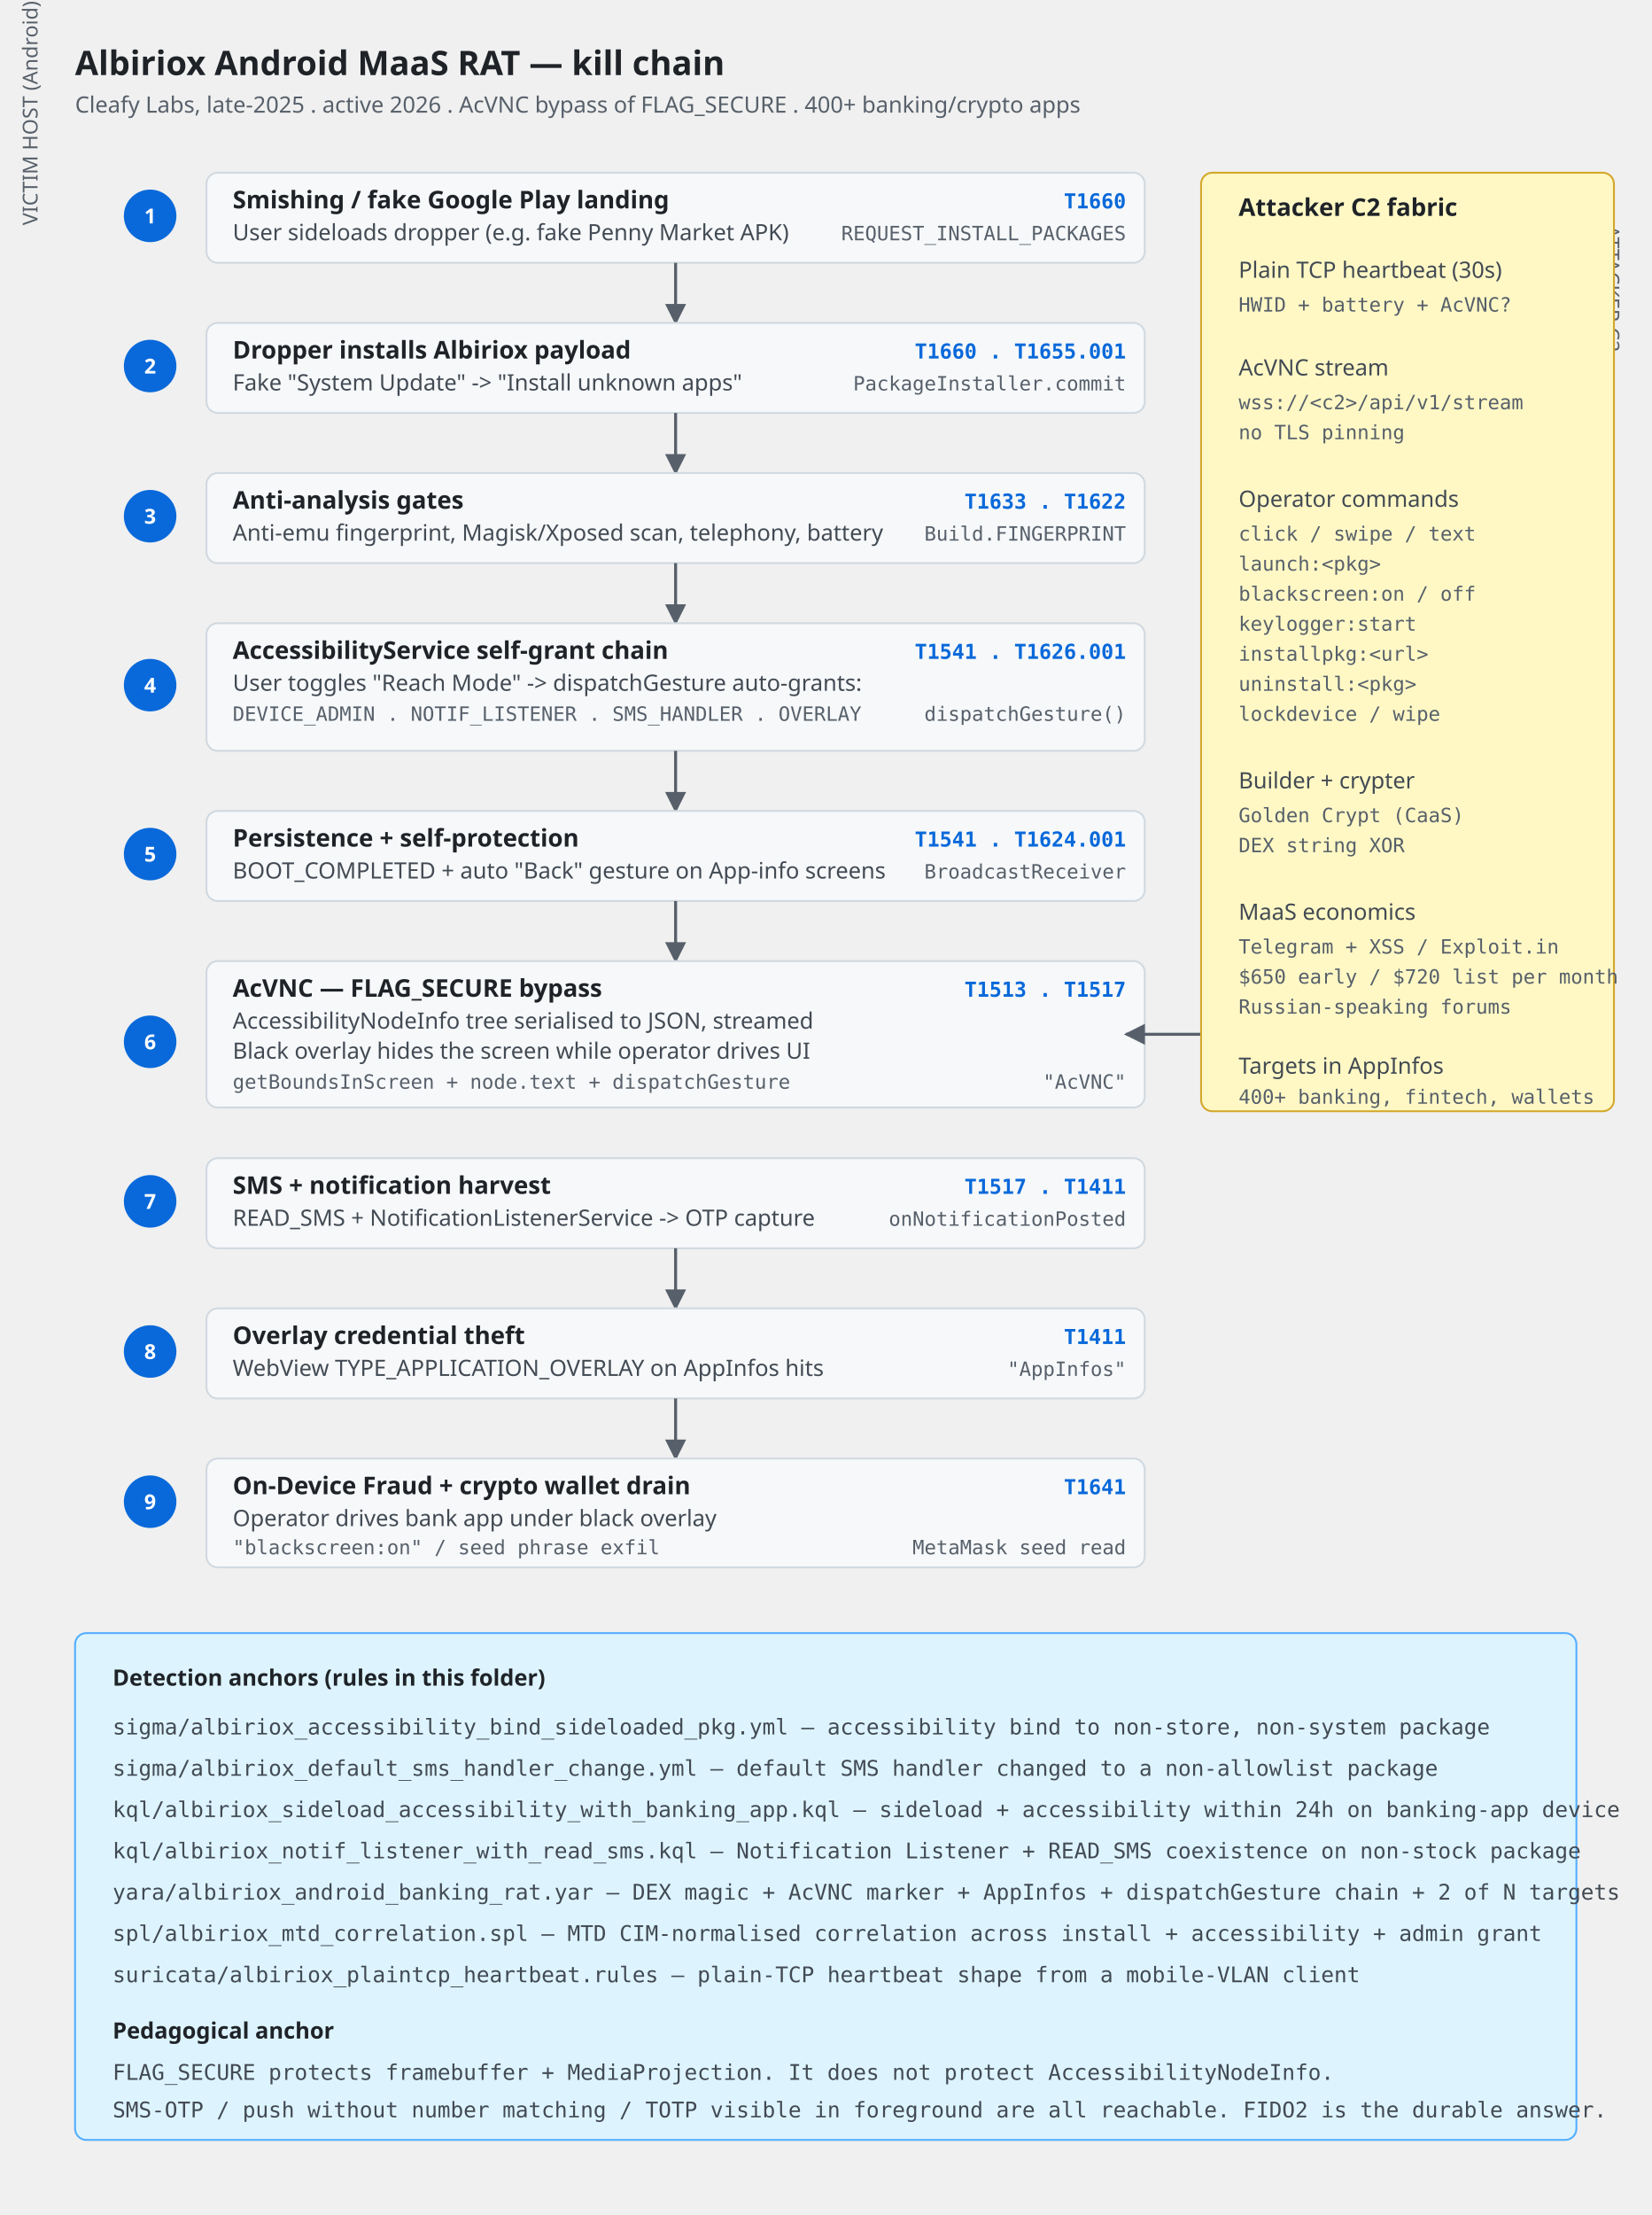
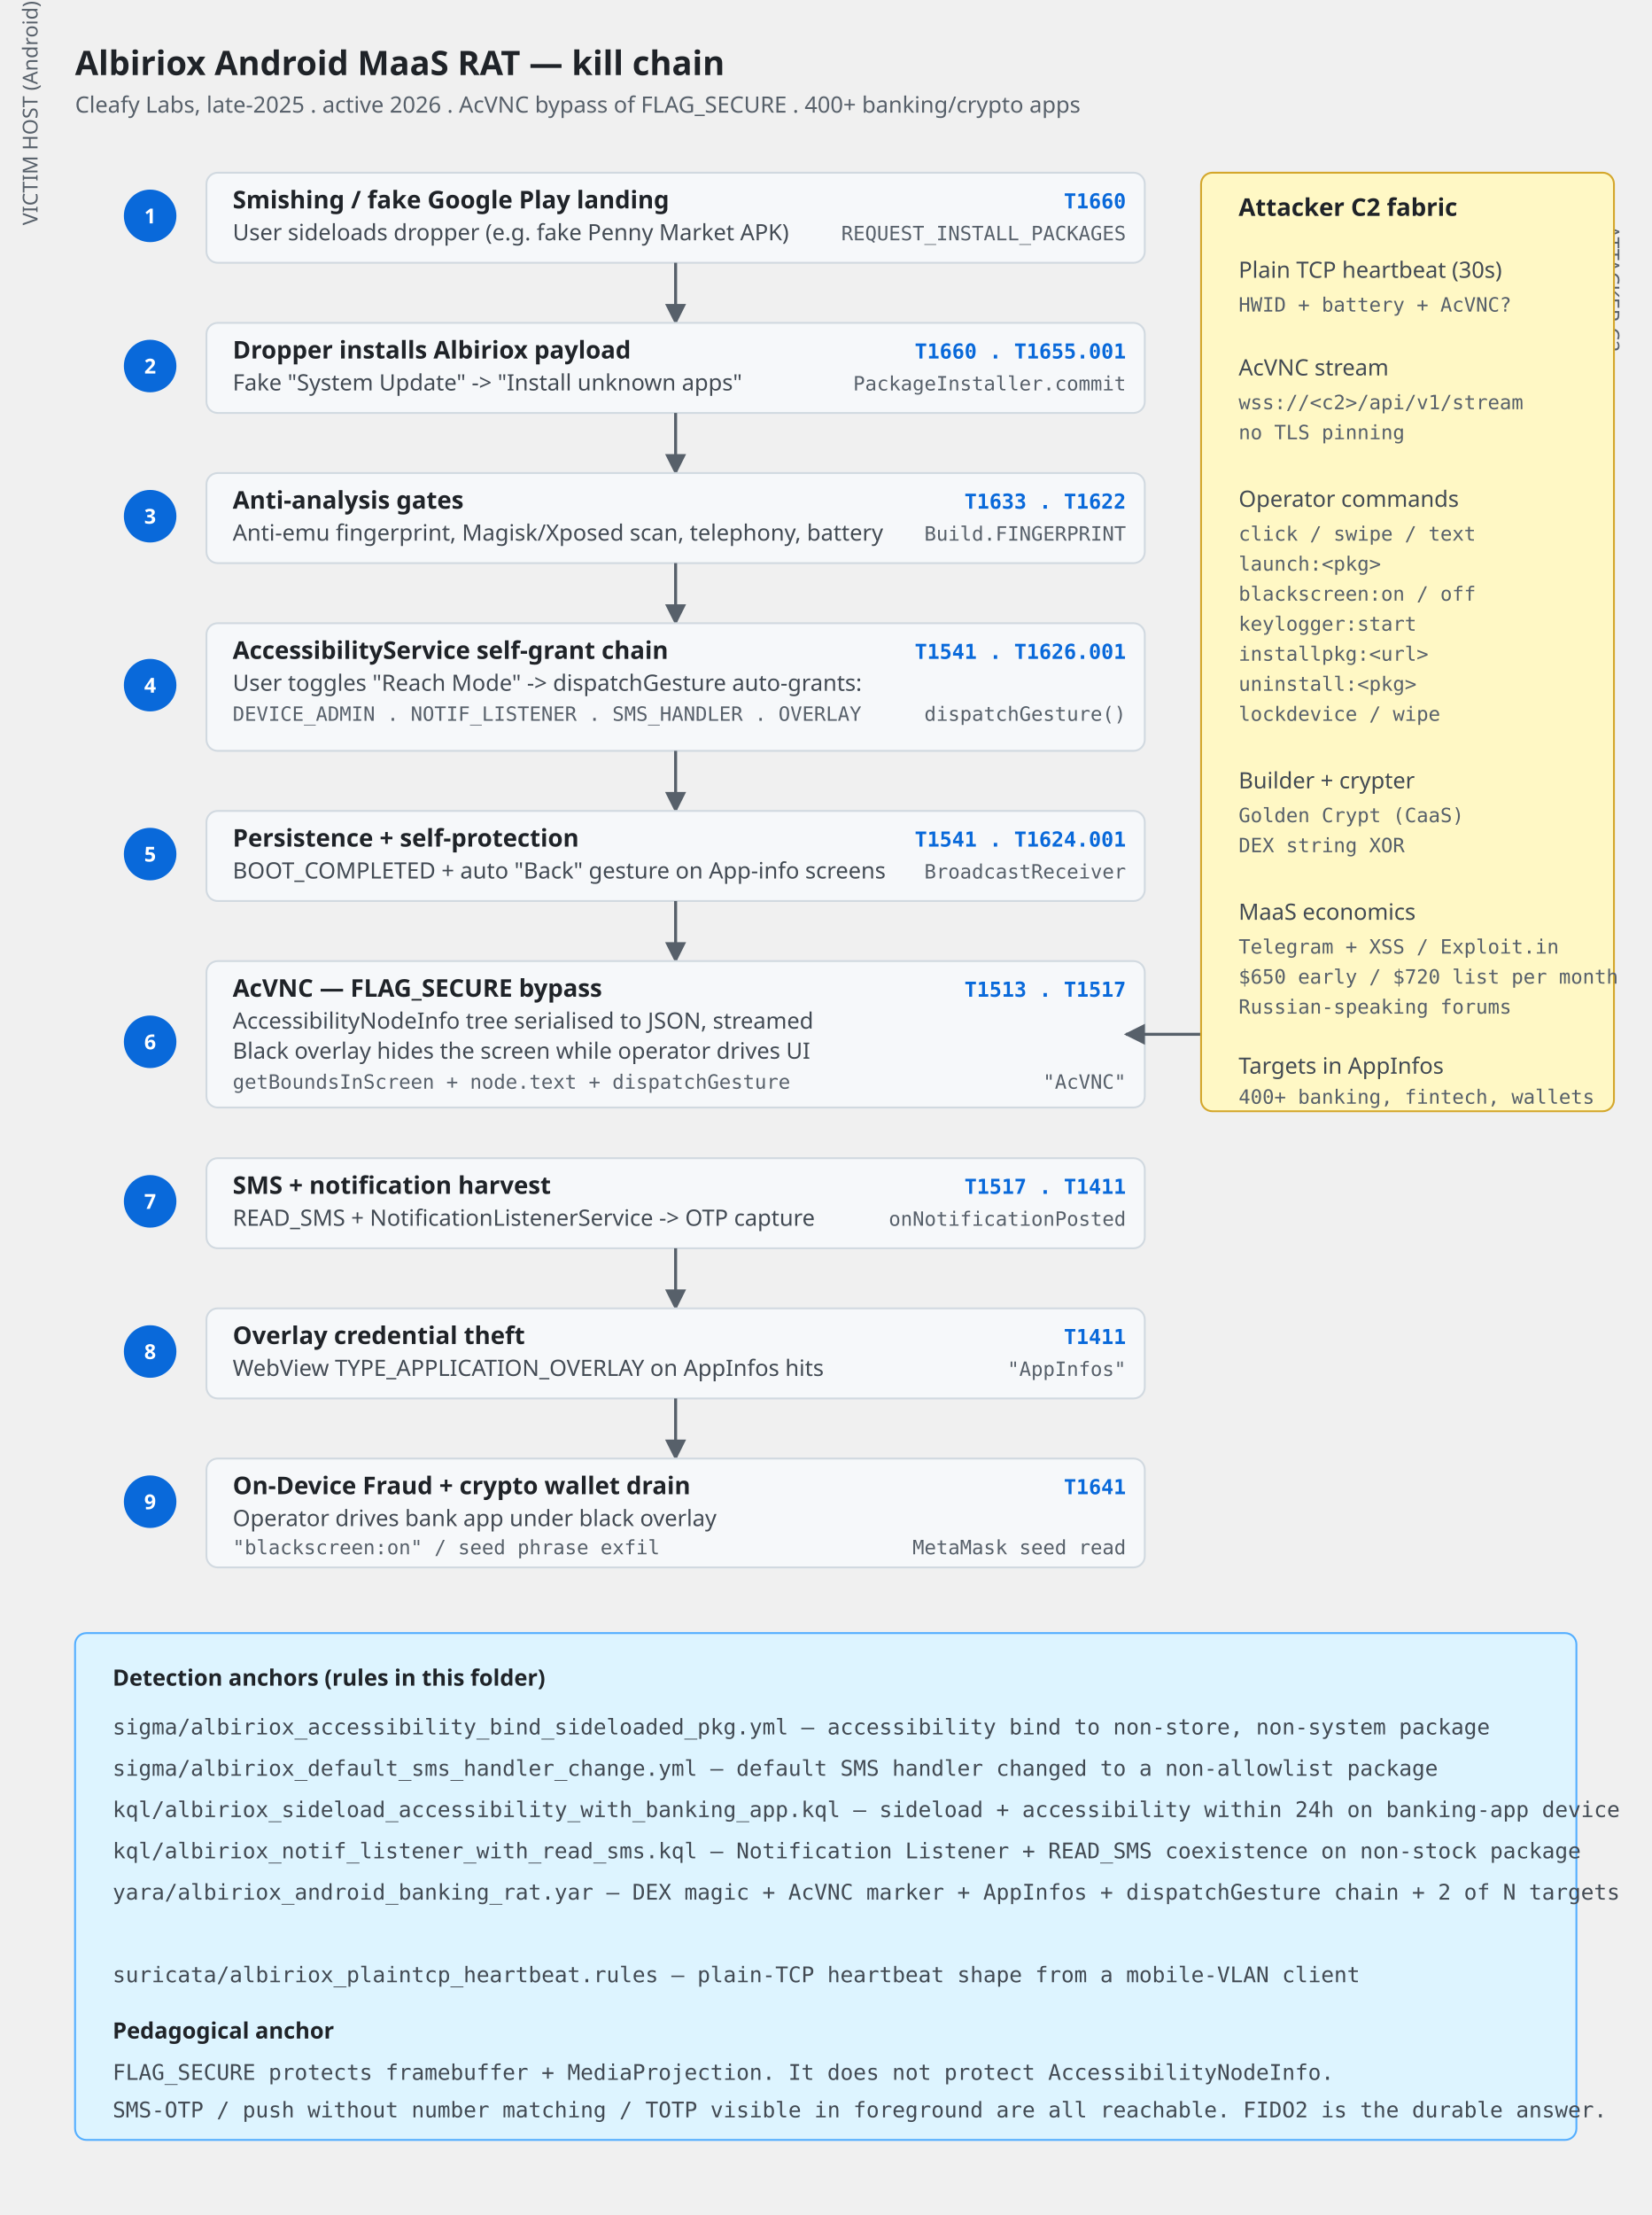
<svg xmlns="http://www.w3.org/2000/svg" viewBox="0 0 880 1180" role="img" aria-labelledby="t d">
  <defs>
    <style>
      .bg-stage     { fill: #f6f8fa; stroke: #d1d9e0; stroke-width: 1; }
      .bg-c2        { fill: #fff8c5; stroke: #d4a72c; stroke-width: 1; }
      .stagebg      { fill: #0969da; }
      .stagenum     { fill: #ffffff; font: 700 11px sans-serif; }
      .label        { fill: #1f2328; font: 600 13px sans-serif; }
      .sub          { fill: #424a53; font: 12px sans-serif; }
      .ioc          { fill: #57606a; font: 10.5px ui-monospace, "SFMono-Regular", Consolas, monospace; }
      .mitre        { fill: #0969da; font: 600 11px ui-monospace, "SFMono-Regular", Consolas, monospace; }
      .header       { fill: #1f2328; font: 700 18px sans-serif; }
      .subhead      { fill: #57606a; font: 12px sans-serif; }
      .lane         { fill: #57606a; font: 11px sans-serif; }
      .arrow        { stroke: #57606a; stroke-width: 1.6; fill: none; }
      .arrow-fill   { fill: #57606a; }
      .anchor       { fill: #1f2328; font: 600 12px sans-serif; }
      .anchor-sub   { fill: #424a53; font: 11.5px ui-monospace, "SFMono-Regular", Consolas, monospace; }
      .anchor-bg    { fill: #ddf4ff; stroke: #54aeff; stroke-width: 1; }
      @media (prefers-color-scheme: dark) {
        .bg-stage   { fill: #161b22; stroke: #30363d; }
        .bg-c2      { fill: #2d2206; stroke: #9e6a03; }
        .stagebg    { fill: #58a6ff; }
        .stagenum   { fill: #0d1117; }
        .label      { fill: #c9d1d9; }
        .sub        { fill: #8b949e; }
        .ioc        { fill: #8b949e; }
        .mitre      { fill: #58a6ff; }
        .header     { fill: #c9d1d9; }
        .subhead    { fill: #8b949e; }
        .lane       { fill: #8b949e; }
        .arrow      { stroke: #8b949e; }
        .arrow-fill { fill: #8b949e; }
        .anchor     { fill: #c9d1d9; }
        .anchor-sub { fill: #8b949e; }
        .anchor-bg  { fill: #0c2d6b; stroke: #1f6feb; }
      }
    </style>
    <marker id="arr" viewBox="0 0 10 10" refX="9" refY="5" markerWidth="7" markerHeight="7" orient="auto-start-reverse">
      <path d="M0,0 L10,5 L0,10 z" class="arrow-fill" />
    </marker>
  </defs>
  <text x="40" y="40" class="header">Albiriox Android MaaS RAT — kill chain</text>
  <text x="40" y="60" class="subhead">Cleafy Labs, late-2025 . active 2026 . AcVNC bypass of FLAG_SECURE . 400+ banking/crypto apps</text>
  <text x="20" y="120" class="lane" transform="rotate(-90, 20, 120)">VICTIM HOST (Android)</text>
  <text x="855" y="120" class="lane" transform="rotate(90, 855, 120)">ATTACKER C2</text>
  <circle cx="80" cy="115" r="14" class="stagebg" />
  <text x="80" y="119" text-anchor="middle" class="stagenum">1</text>
  <rect x="110" y="92" width="500" height="48" rx="6" class="bg-stage" />
  <text x="124" y="111" class="label">Smishing / fake Google Play landing</text>
  <text x="124" y="128" class="sub">User sideloads dropper (e.g. fake Penny Market APK)</text>
  <text x="600" y="111" text-anchor="end" class="mitre">T1660</text>
  <text x="600" y="128" text-anchor="end" class="ioc">REQUEST_INSTALL_PACKAGES</text>
  <line x1="360" y1="140" x2="360" y2="172" class="arrow" marker-end="url(#arr)" />
  <circle cx="80" cy="195" r="14" class="stagebg" />
  <text x="80" y="199" text-anchor="middle" class="stagenum">2</text>
  <rect x="110" y="172" width="500" height="48" rx="6" class="bg-stage" />
  <text x="124" y="191" class="label">Dropper installs Albiriox payload</text>
  <text x="124" y="208" class="sub">Fake "System Update" -&gt; "Install unknown apps"</text>
  <text x="600" y="191" text-anchor="end" class="mitre">T1660 . T1655.001</text>
  <text x="600" y="208" text-anchor="end" class="ioc">PackageInstaller.commit</text>
  <line x1="360" y1="220" x2="360" y2="252" class="arrow" marker-end="url(#arr)" />
  <circle cx="80" cy="275" r="14" class="stagebg" />
  <text x="80" y="279" text-anchor="middle" class="stagenum">3</text>
  <rect x="110" y="252" width="500" height="48" rx="6" class="bg-stage" />
  <text x="124" y="271" class="label">Anti-analysis gates</text>
  <text x="124" y="288" class="sub">Anti-emu fingerprint, Magisk/Xposed scan, telephony, battery</text>
  <text x="600" y="271" text-anchor="end" class="mitre">T1633 . T1622</text>
  <text x="600" y="288" text-anchor="end" class="ioc">Build.FINGERPRINT</text>
  <line x1="360" y1="300" x2="360" y2="332" class="arrow" marker-end="url(#arr)" />
  <circle cx="80" cy="365" r="14" class="stagebg" />
  <text x="80" y="369" text-anchor="middle" class="stagenum">4</text>
  <rect x="110" y="332" width="500" height="68" rx="6" class="bg-stage" />
  <text x="124" y="351" class="label">AccessibilityService self-grant chain</text>
  <text x="124" y="368" class="sub">User toggles "Reach Mode" -&gt; dispatchGesture auto-grants:</text>
  <text x="124" y="384" class="ioc">DEVICE_ADMIN . NOTIF_LISTENER . SMS_HANDLER . OVERLAY</text>
  <text x="600" y="351" text-anchor="end" class="mitre">T1541 . T1626.001</text>
  <text x="600" y="384" text-anchor="end" class="ioc">dispatchGesture()</text>
  <line x1="360" y1="400" x2="360" y2="432" class="arrow" marker-end="url(#arr)" />
  <circle cx="80" cy="455" r="14" class="stagebg" />
  <text x="80" y="459" text-anchor="middle" class="stagenum">5</text>
  <rect x="110" y="432" width="500" height="48" rx="6" class="bg-stage" />
  <text x="124" y="451" class="label">Persistence + self-protection</text>
  <text x="124" y="468" class="sub">BOOT_COMPLETED + auto "Back" gesture on App-info screens</text>
  <text x="600" y="451" text-anchor="end" class="mitre">T1541 . T1624.001</text>
  <text x="600" y="468" text-anchor="end" class="ioc">BroadcastReceiver</text>
  <line x1="360" y1="480" x2="360" y2="512" class="arrow" marker-end="url(#arr)" />
  <circle cx="80" cy="555" r="14" class="stagebg" />
  <text x="80" y="559" text-anchor="middle" class="stagenum">6</text>
  <rect x="110" y="512" width="500" height="78" rx="6" class="bg-stage" />
  <text x="124" y="531" class="label">AcVNC — FLAG_SECURE bypass</text>
  <text x="124" y="548" class="sub">AccessibilityNodeInfo tree serialised to JSON, streamed</text>
  <text x="124" y="564" class="sub">Black overlay hides the screen while operator drives UI</text>
  <text x="124" y="580" class="ioc">getBoundsInScreen + node.text + dispatchGesture</text>
  <text x="600" y="531" text-anchor="end" class="mitre">T1513 . T1517</text>
  <text x="600" y="580" text-anchor="end" class="ioc">"AcVNC"</text>
  <line x1="600" y1="551" x2="700" y2="551" class="arrow" marker-end="url(#arr)" marker-start="url(#arr)" />
  <circle cx="80" cy="640" r="14" class="stagebg" />
  <text x="80" y="644" text-anchor="middle" class="stagenum">7</text>
  <rect x="110" y="617" width="500" height="48" rx="6" class="bg-stage" />
  <text x="124" y="636" class="label">SMS + notification harvest</text>
  <text x="124" y="653" class="sub">READ_SMS + NotificationListenerService -&gt; OTP capture</text>
  <text x="600" y="636" text-anchor="end" class="mitre">T1517 . T1411</text>
  <text x="600" y="653" text-anchor="end" class="ioc">onNotificationPosted</text>
  <line x1="360" y1="665" x2="360" y2="697" class="arrow" marker-end="url(#arr)" />
  <circle cx="80" cy="720" r="14" class="stagebg" />
  <text x="80" y="724" text-anchor="middle" class="stagenum">8</text>
  <rect x="110" y="697" width="500" height="48" rx="6" class="bg-stage" />
  <text x="124" y="716" class="label">Overlay credential theft</text>
  <text x="124" y="733" class="sub">WebView TYPE_APPLICATION_OVERLAY on AppInfos hits</text>
  <text x="600" y="716" text-anchor="end" class="mitre">T1411</text>
  <text x="600" y="733" text-anchor="end" class="ioc">"AppInfos"</text>
  <line x1="360" y1="745" x2="360" y2="777" class="arrow" marker-end="url(#arr)" />
  <circle cx="80" cy="800" r="14" class="stagebg" />
  <text x="80" y="804" text-anchor="middle" class="stagenum">9</text>
  <rect x="110" y="777" width="500" height="58" rx="6" class="bg-stage" />
  <text x="124" y="796" class="label">On-Device Fraud + crypto wallet drain</text>
  <text x="124" y="813" class="sub">Operator drives bank app under black overlay</text>
  <text x="124" y="828" class="ioc">"blackscreen:on" / seed phrase exfil</text>
  <text x="600" y="796" text-anchor="end" class="mitre">T1641</text>
  <text x="600" y="828" text-anchor="end" class="ioc">MetaMask seed read</text>
  <rect x="640" y="92" width="220" height="500" rx="6" class="bg-c2" />
  <text x="660" y="115" class="label">Attacker C2 fabric</text>
  <text x="660" y="148" class="sub">Plain TCP heartbeat (30s)</text>
  <text x="660" y="166" class="ioc">HWID + battery + AcVNC?</text>
  <text x="660" y="200" class="sub">AcVNC stream</text>
  <text x="660" y="218" class="ioc">wss://&lt;c2&gt;/api/v1/stream</text>
  <text x="660" y="234" class="ioc">no TLS pinning</text>
  <text x="660" y="270" class="sub">Operator commands</text>
  <text x="660" y="288" class="ioc">click / swipe / text</text>
  <text x="660" y="304" class="ioc">launch:&lt;pkg&gt;</text>
  <text x="660" y="320" class="ioc">blackscreen:on / off</text>
  <text x="660" y="336" class="ioc">keylogger:start</text>
  <text x="660" y="352" class="ioc">installpkg:&lt;url&gt;</text>
  <text x="660" y="368" class="ioc">uninstall:&lt;pkg&gt;</text>
  <text x="660" y="384" class="ioc">lockdevice / wipe</text>
  <text x="660" y="420" class="sub">Builder + crypter</text>
  <text x="660" y="438" class="ioc">Golden Crypt (CaaS)</text>
  <text x="660" y="454" class="ioc">DEX string XOR</text>
  <text x="660" y="490" class="sub">MaaS economics</text>
  <text x="660" y="508" class="ioc">Telegram + XSS / Exploit.in</text>
  <text x="660" y="524" class="ioc">$650 early / $720 list per month</text>
  <text x="660" y="540" class="ioc">Russian-speaking forums</text>
  <text x="660" y="572" class="sub">Targets in AppInfos</text>
  <text x="660" y="588" class="ioc">400+ banking, fintech, wallets</text>
  <rect x="40" y="870" width="800" height="270" rx="6" class="anchor-bg" />
  <text x="60" y="898" class="anchor">Detection anchors (rules in this folder)</text>
  <text x="60" y="924" class="anchor-sub">sigma/albiriox_accessibility_bind_sideloaded_pkg.yml — accessibility bind to non-store, non-system package</text>
  <text x="60" y="946" class="anchor-sub">sigma/albiriox_default_sms_handler_change.yml — default SMS handler changed to a non-allowlist package</text>
  <text x="60" y="968" class="anchor-sub">kql/albiriox_sideload_accessibility_with_banking_app.kql — sideload + accessibility within 24h on banking-app device</text>
  <text x="60" y="990" class="anchor-sub">kql/albiriox_notif_listener_with_read_sms.kql — Notification Listener + READ_SMS coexistence on non-stock package</text>
  <text x="60" y="1012" class="anchor-sub">yara/albiriox_android_banking_rat.yar — DEX magic + AcVNC marker + AppInfos + dispatchGesture chain + 2 of N targets</text>
-   <text x="60" y="1034" class="anchor-sub">spl/albiriox_mtd_correlation.spl — MTD CIM-normalised correlation across install + accessibility + admin grant</text>
  <text x="60" y="1056" class="anchor-sub">suricata/albiriox_plaintcp_heartbeat.rules — plain-TCP heartbeat shape from a mobile-VLAN client</text>
  <text x="60" y="1086" class="anchor">Pedagogical anchor</text>
  <text x="60" y="1108" class="anchor-sub">FLAG_SECURE protects framebuffer + MediaProjection. It does not protect AccessibilityNodeInfo.</text>
  <text x="60" y="1128" class="anchor-sub">SMS-OTP / push without number matching / TOTP visible in foreground are all reachable. FIDO2 is the durable answer.</text>
</svg>
